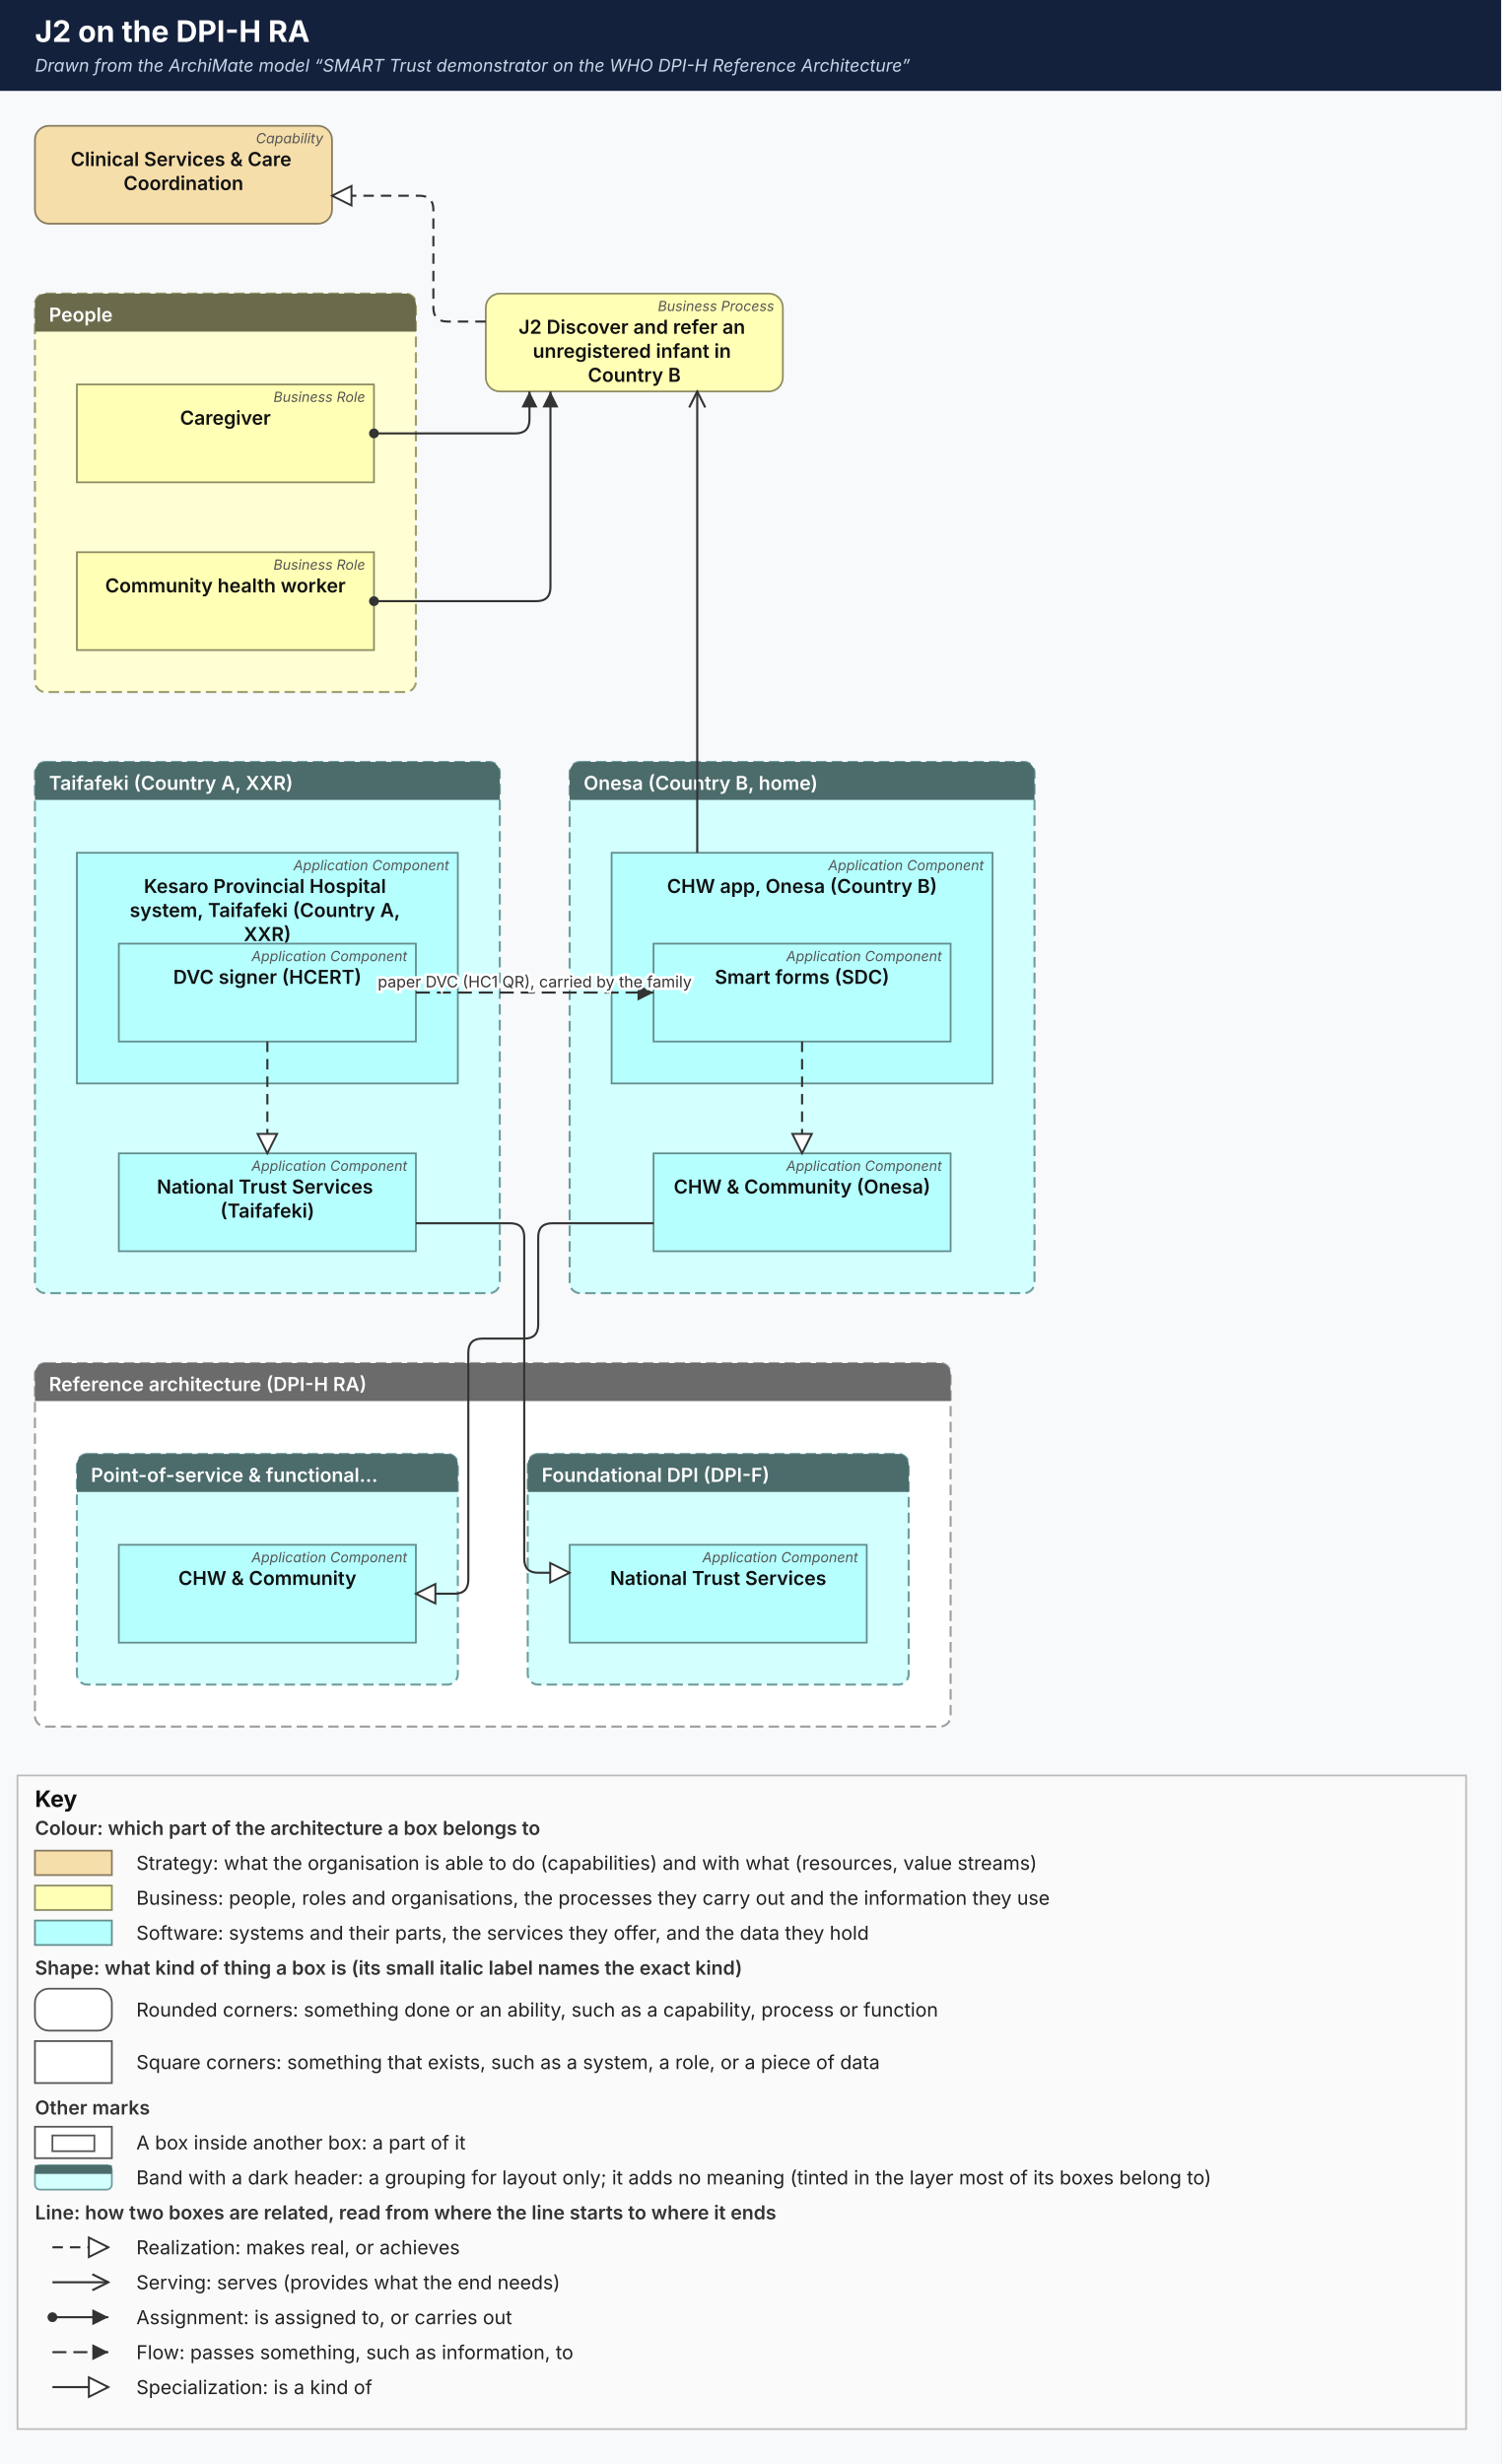
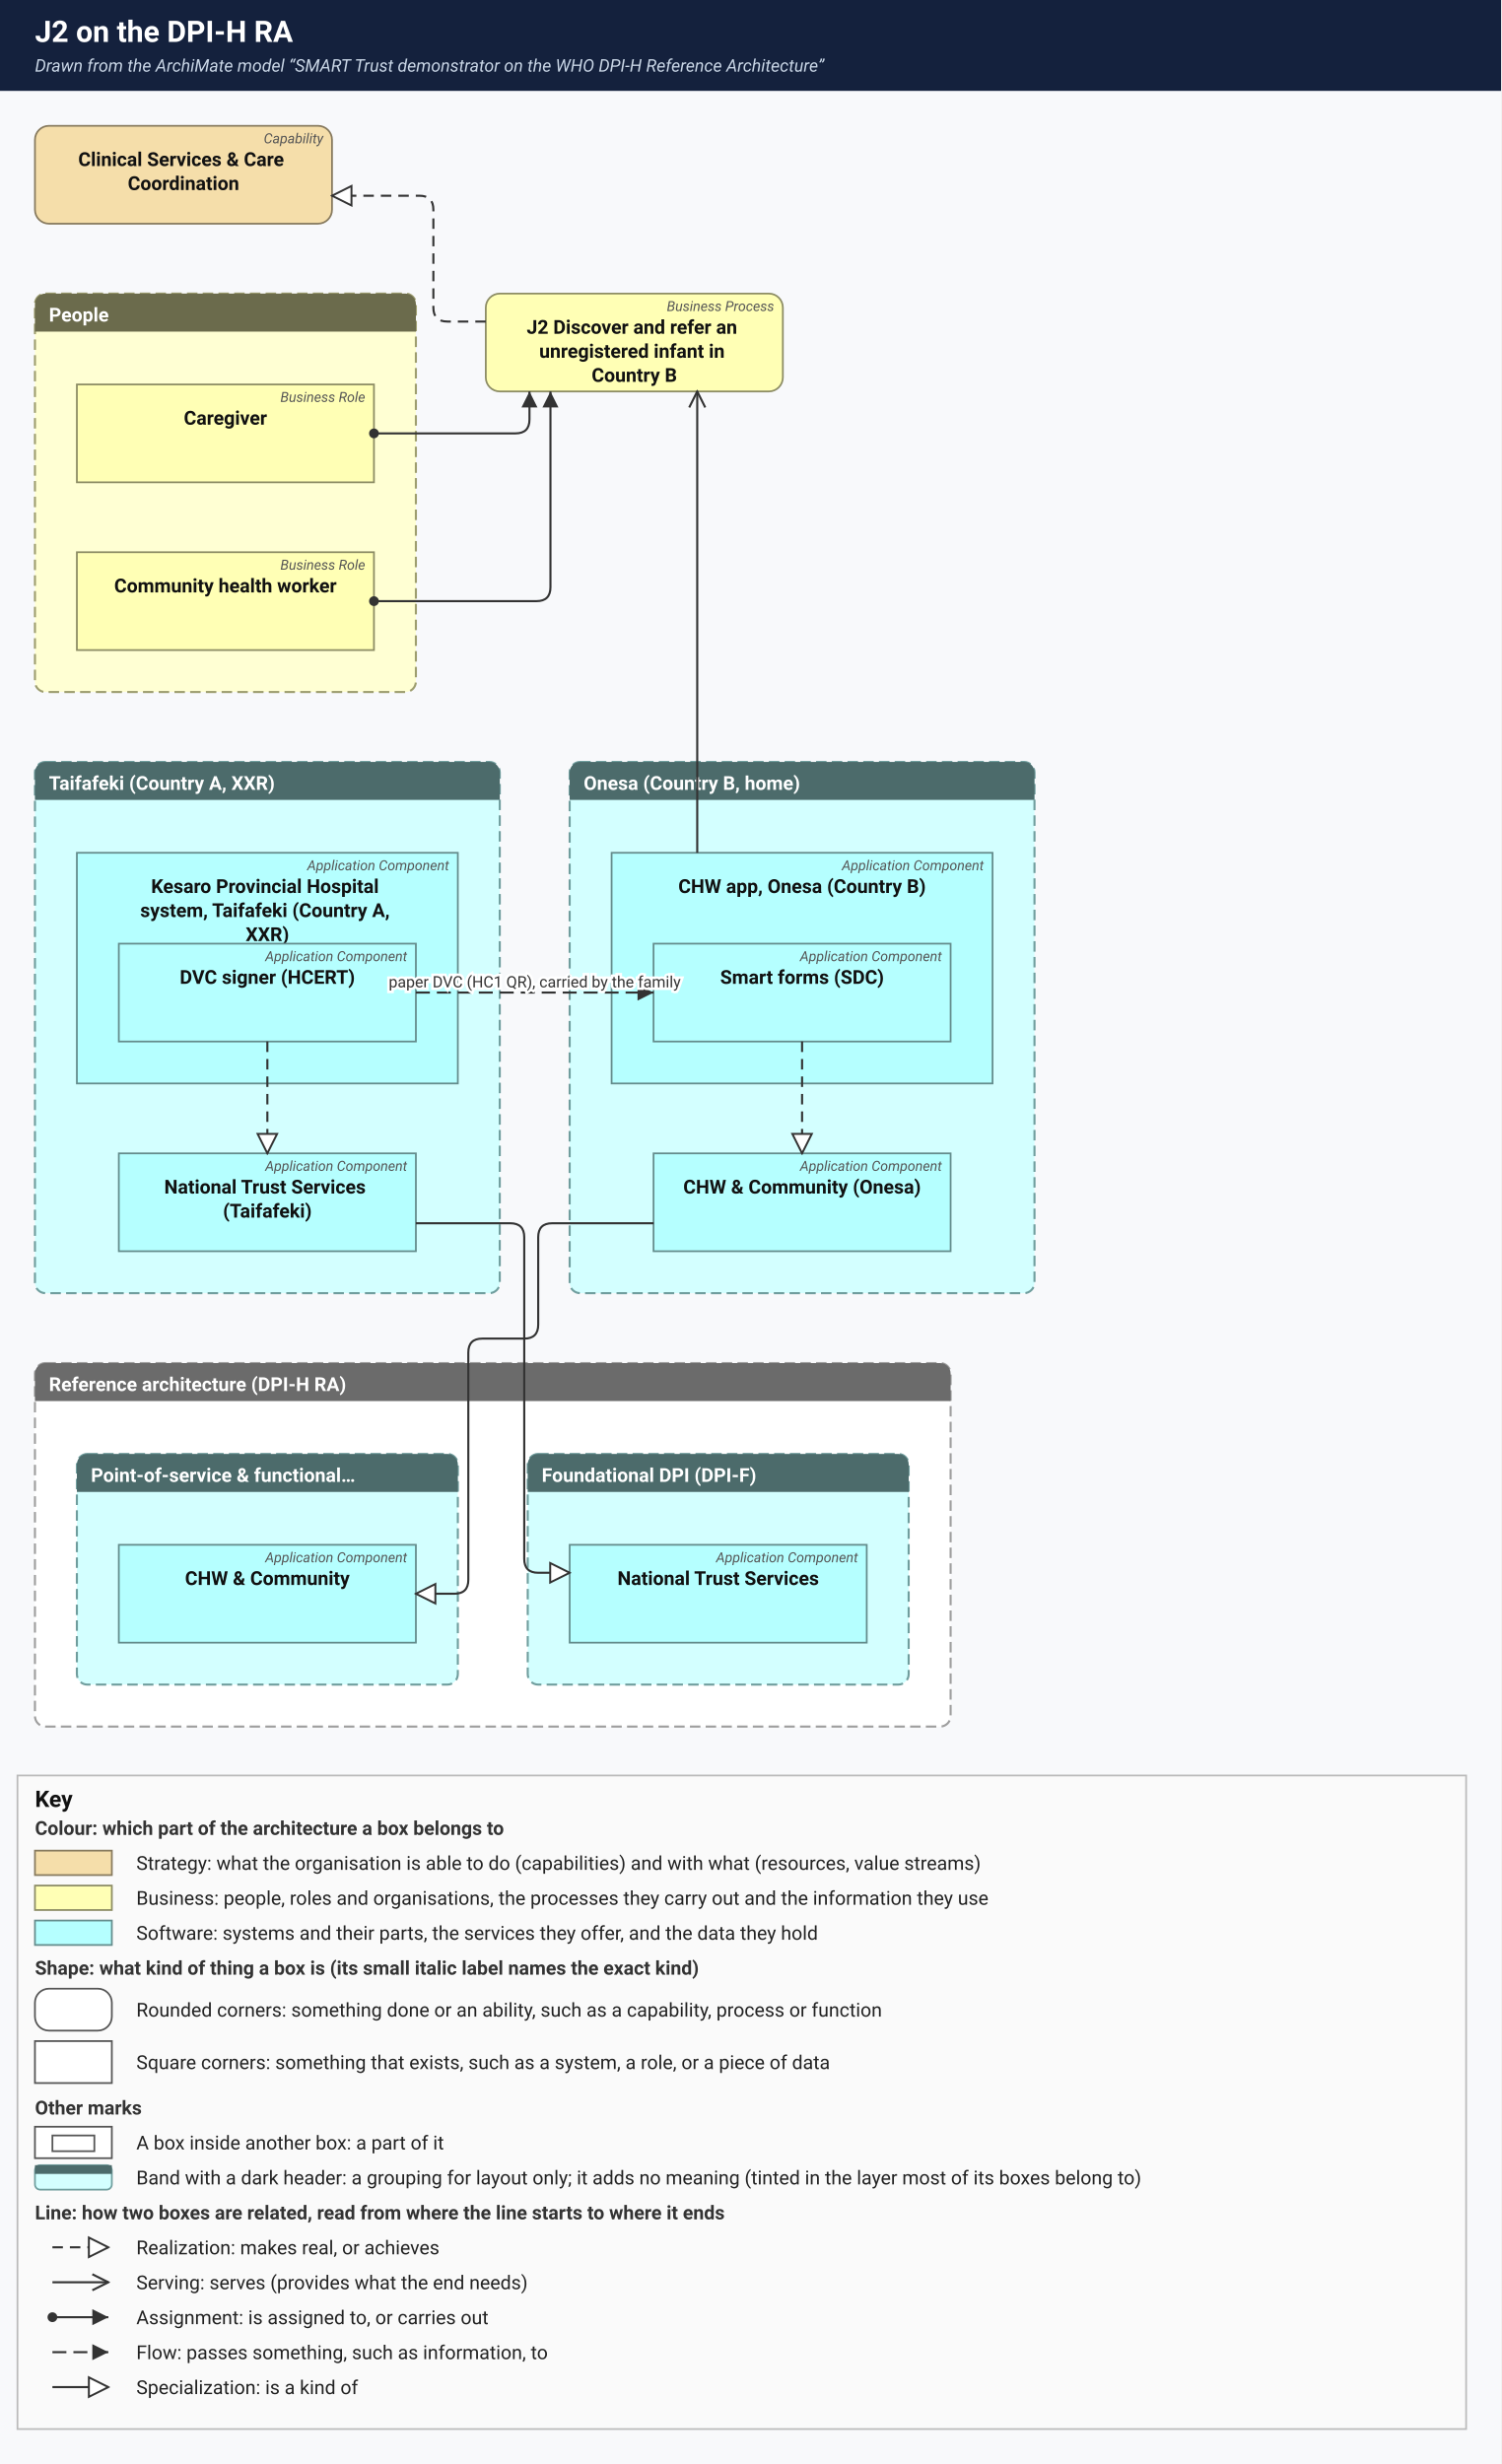
<svg xmlns="http://www.w3.org/2000/svg" viewBox="4 -48 859 1410" width="859" height="1410" role="img" aria-labelledby="av-title">
  <style>
- .av-name{font:600 11px Inter, "Segoe UI", system-ui, -apple-system, Helvetica, Arial, sans-serif;fill:#111}
- .av-type{font:italic 8px Inter, "Segoe UI", system-ui, -apple-system, Helvetica, Arial, sans-serif;fill:#555}
- .av-group{font:600 11px Inter, "Segoe UI", system-ui, -apple-system, Helvetica, Arial, sans-serif;fill:#333}
- .av-note{font:10px Inter, "Segoe UI", system-ui, -apple-system, Helvetica, Arial, sans-serif;fill:#222}
- .av-key{font:11px Inter, "Segoe UI", system-ui, -apple-system, Helvetica, Arial, sans-serif;fill:#222}
- .av-keyh{font:600 11px Inter, "Segoe UI", system-ui, -apple-system, Helvetica, Arial, sans-serif;fill:#333}
- .av-keyt{font:700 13px Inter, "Segoe UI", system-ui, -apple-system, Helvetica, Arial, sans-serif;fill:#111}
- .av-rel{font:9px Inter, "Segoe UI", system-ui, -apple-system, Helvetica, Arial, sans-serif;fill:#333;paint-order:stroke;stroke:#fff;stroke-width:3px}
+ .av-name{font:600 11px system-ui, -apple-system, "Segoe UI", Roboto, "Helvetica Neue", Arial, "Noto Sans", sans-serif;fill:#111}
+ .av-type{font:italic 8px system-ui, -apple-system, "Segoe UI", Roboto, "Helvetica Neue", Arial, "Noto Sans", sans-serif;fill:#555}
+ .av-group{font:600 11px system-ui, -apple-system, "Segoe UI", Roboto, "Helvetica Neue", Arial, "Noto Sans", sans-serif;fill:#333}
+ .av-note{font:10px system-ui, -apple-system, "Segoe UI", Roboto, "Helvetica Neue", Arial, "Noto Sans", sans-serif;fill:#222}
+ .av-key{font:11px system-ui, -apple-system, "Segoe UI", Roboto, "Helvetica Neue", Arial, "Noto Sans", sans-serif;fill:#222}
+ .av-keyh{font:600 11px system-ui, -apple-system, "Segoe UI", Roboto, "Helvetica Neue", Arial, "Noto Sans", sans-serif;fill:#333}
+ .av-keyt{font:700 13px system-ui, -apple-system, "Segoe UI", Roboto, "Helvetica Neue", Arial, "Noto Sans", sans-serif;fill:#111}
+ .av-rel{font:9px system-ui, -apple-system, "Segoe UI", Roboto, "Helvetica Neue", Arial, "Noto Sans", sans-serif;fill:#333;paint-order:stroke;stroke:#fff;stroke-width:3px}
a:hover rect,a:hover polygon,a:focus rect,a:focus polygon{stroke:#06c;stroke-width:2.5}
</style>
  <defs>
    <marker id="arrow-open" viewBox="0 0 12 12" refX="11" refY="6" markerWidth="11" markerHeight="11" orient="auto-start-reverse" markerUnits="userSpaceOnUse">
      <path d="M1 1 L11 6 L1 11" fill="none" stroke="#333" stroke-width="1.3" />
    </marker>
    <marker id="arrow-filled" viewBox="0 0 12 12" refX="11" refY="6" markerWidth="11" markerHeight="11" orient="auto-start-reverse" markerUnits="userSpaceOnUse">
      <path d="M1 1 L11 6 L1 11 Z" fill="#333" />
    </marker>
    <marker id="arrow-small" viewBox="0 0 10 10" refX="9" refY="5" markerWidth="8" markerHeight="8" orient="auto-start-reverse" markerUnits="userSpaceOnUse">
      <path d="M1 1 L9 5 L1 9" fill="none" stroke="#333" stroke-width="1.2" />
    </marker>
    <marker id="triangle-hollow" viewBox="0 0 14 14" refX="13" refY="7" markerWidth="13" markerHeight="13" orient="auto-start-reverse" markerUnits="userSpaceOnUse">
      <path d="M1 1 L13 7 L1 13 Z" fill="#fff" stroke="#333" stroke-width="1.2" />
    </marker>
    <marker id="diamond-filled" viewBox="0 0 16 10" refX="1" refY="5" markerWidth="16" markerHeight="10" orient="auto-start-reverse" markerUnits="userSpaceOnUse">
      <path d="M1 5 L8 1 L15 5 L8 9 Z" fill="#333" />
    </marker>
    <marker id="diamond-hollow" viewBox="0 0 16 10" refX="1" refY="5" markerWidth="16" markerHeight="10" orient="auto-start-reverse" markerUnits="userSpaceOnUse">
      <path d="M1 5 L8 1 L15 5 L8 9 Z" fill="#fff" stroke="#333" stroke-width="1.2" />
    </marker>
    <marker id="dot" viewBox="0 0 8 8" refX="4" refY="4" markerWidth="7" markerHeight="7" orient="auto" markerUnits="userSpaceOnUse">
      <circle cx="4" cy="4" r="3.2" fill="#333" />
    </marker>
    <pattern id="missing" width="8" height="8" patternUnits="userSpaceOnUse" patternTransform="rotate(45)">
      <rect width="8" height="8" fill="#fff" />
      <line x1="0" y1="0" x2="0" y2="8" stroke="#d33" stroke-width="2" />
    </pattern>
  </defs>
  <rect x="4" y="-48" width="859" height="1410" fill="#f8f9fb" />
  <rect x="4" y="-48" width="859" height="52" fill="#14213d" />
-   <text x="24" y="-24" style="font:700 17px Inter, &quot;Segoe UI&quot;, system-ui, -apple-system, Helvetica, Arial, sans-serif;fill:#fff">J2 on the DPI-H RA</text>
-   <text x="24" y="-7" style="font:italic 10px Inter, &quot;Segoe UI&quot;, system-ui, -apple-system, Helvetica, Arial, sans-serif;fill:#c9d6e6">Drawn from the ArchiMate model “SMART Trust demonstrator on the WHO DPI-H Reference Architecture”</text>
+   <text x="24" y="-24" style="font:700 17px system-ui, -apple-system, &quot;Segoe UI&quot;, Roboto, &quot;Helvetica Neue&quot;, Arial, &quot;Noto Sans&quot;, sans-serif;fill:#fff">J2 on the DPI-H RA</text>
+   <text x="24" y="-7" style="font:italic 10px system-ui, -apple-system, &quot;Segoe UI&quot;, Roboto, &quot;Helvetica Neue&quot;, Arial, &quot;Noto Sans&quot;, sans-serif;fill:#c9d6e6">Drawn from the ArchiMate model “SMART Trust demonstrator on the WHO DPI-H Reference Architecture”</text>
  <a href="../../../en/smart-trust-demo/archimate/0.1.0/element/clinical-services-care-coordination/" target="_top">
    <rect x="24" y="24" width="170" height="56" rx="8" fill="#f5deaa" stroke="#877a5e" stroke-width="1" />
    <text class="av-type" x="189" y="34" text-anchor="end">Capability</text>
    <text class="av-name" x="109" y="47" text-anchor="middle">
      <tspan x="109" dy="0">Clinical Services &amp; Care</tspan>
      <tspan x="109" dy="13.75">Coordination</tspan>
    </text>
  </a>
  <a href="../../../en/smart-trust-demo/archimate/0.1.0/element/people/" target="_top">
    <rect x="24" y="120" width="218" height="228" rx="6" fill="#ffffd3" stroke="#9e9e70" stroke-width="1.2" stroke-dasharray="6 3" />
    <path d="M24 126 a6 6 0 0 1 6 -6 h206 a6 6 0 0 1 6 6 v15.75 h-218 z" fill="#6b6b4c" />
    <text class="av-group" x="32" y="136" style="fill:#fff">People</text>
  </a>
  <a href="../../../en/smart-trust-demo/archimate/0.1.0/element/caregiver/" target="_top">
    <rect x="48" y="172" width="170" height="56" fill="#ffffb5" stroke="#8c8c64" stroke-width="1" />
    <text class="av-type" x="213" y="182" text-anchor="end">Business Role</text>
    <text class="av-name" x="133" y="195" text-anchor="middle">
      <tspan x="133" dy="0">Caregiver</tspan>
    </text>
  </a>
  <a href="../../../en/smart-trust-demo/archimate/0.1.0/element/community-health-worker/" target="_top">
    <rect x="48" y="268" width="170" height="56" fill="#ffffb5" stroke="#8c8c64" stroke-width="1" />
    <text class="av-type" x="213" y="278" text-anchor="end">Business Role</text>
    <text class="av-name" x="133" y="291" text-anchor="middle">
      <tspan x="133" dy="0">Community health worker</tspan>
    </text>
  </a>
  <a href="../../../en/smart-trust-demo/archimate/0.1.0/element/j2-discover-and-refer-an-unregistered-infant-in-country-b/" target="_top">
    <rect x="282" y="120" width="170" height="56" rx="8" fill="#ffffb5" stroke="#8c8c64" stroke-width="1" />
    <text class="av-type" x="447" y="130" text-anchor="end">Business Process</text>
    <text class="av-name" x="367" y="143" text-anchor="middle">
      <tspan x="367" dy="0">J2 Discover and refer an</tspan>
      <tspan x="367" dy="13.75">unregistered infant in</tspan>
      <tspan x="367" dy="13.75">Country B</tspan>
    </text>
  </a>
  <a href="../../../en/smart-trust-demo/archimate/0.1.0/element/taifafeki-country-a-xxr/" target="_top">
    <rect x="24" y="388" width="266" height="304" rx="6" fill="#d3ffff" stroke="#709e9e" stroke-width="1.2" stroke-dasharray="6 3" />
    <path d="M24 394 a6 6 0 0 1 6 -6 h254 a6 6 0 0 1 6 6 v15.75 h-266 z" fill="#4c6b6b" />
    <text class="av-group" x="32" y="404" style="fill:#fff">Taifafeki (Country A, XXR)</text>
  </a>
  <a href="../../../en/smart-trust-demo/archimate/0.1.0/element/kesaro-provincial-hospital-system-taifafeki-country-a-xxr/" target="_top">
    <rect x="48" y="440" width="218" height="132" fill="#b5ffff" stroke="#648c8c" stroke-width="1" />
    <text class="av-type" x="261" y="450" text-anchor="end">Application Component</text>
    <text class="av-name" x="157" y="463" text-anchor="middle">
      <tspan x="157" dy="0">Kesaro Provincial Hospital</tspan>
      <tspan x="157" dy="13.75">system, Taifafeki (Country A,</tspan>
      <tspan x="157" dy="13.75">XXR)</tspan>
    </text>
  </a>
  <a href="../../../en/smart-trust-demo/archimate/0.1.0/element/dvc-signer-hcert/" target="_top">
    <rect x="72" y="492" width="170" height="56" fill="#b5ffff" stroke="#648c8c" stroke-width="1" />
    <text class="av-type" x="237" y="502" text-anchor="end">Application Component</text>
    <text class="av-name" x="157" y="515" text-anchor="middle">
      <tspan x="157" dy="0">DVC signer (HCERT)</tspan>
    </text>
  </a>
  <a href="../../../en/smart-trust-demo/archimate/0.1.0/element/national-trust-services-taifafeki/" target="_top">
    <rect x="72" y="612" width="170" height="56" fill="#b5ffff" stroke="#648c8c" stroke-width="1" />
    <text class="av-type" x="237" y="622" text-anchor="end">Application Component</text>
    <text class="av-name" x="157" y="635" text-anchor="middle">
      <tspan x="157" dy="0">National Trust Services</tspan>
      <tspan x="157" dy="13.75">(Taifafeki)</tspan>
    </text>
  </a>
  <a href="../../../en/smart-trust-demo/archimate/0.1.0/element/onesa-country-b-home/" target="_top">
    <rect x="330" y="388" width="266" height="304" rx="6" fill="#d3ffff" stroke="#709e9e" stroke-width="1.2" stroke-dasharray="6 3" />
    <path d="M330 394 a6 6 0 0 1 6 -6 h254 a6 6 0 0 1 6 6 v15.75 h-266 z" fill="#4c6b6b" />
    <text class="av-group" x="338" y="404" style="fill:#fff">Onesa (Country B, home)</text>
  </a>
  <a href="../../../en/smart-trust-demo/archimate/0.1.0/element/chw-app-onesa-country-b/" target="_top">
    <rect x="354" y="440" width="218" height="132" fill="#b5ffff" stroke="#648c8c" stroke-width="1" />
    <text class="av-type" x="567" y="450" text-anchor="end">Application Component</text>
    <text class="av-name" x="463" y="463" text-anchor="middle">
      <tspan x="463" dy="0">CHW app, Onesa (Country B)</tspan>
    </text>
  </a>
  <a href="../../../en/smart-trust-demo/archimate/0.1.0/element/smart-forms-sdc/" target="_top">
    <rect x="378" y="492" width="170" height="56" fill="#b5ffff" stroke="#648c8c" stroke-width="1" />
    <text class="av-type" x="543" y="502" text-anchor="end">Application Component</text>
    <text class="av-name" x="463" y="515" text-anchor="middle">
      <tspan x="463" dy="0">Smart forms (SDC)</tspan>
    </text>
  </a>
  <a href="../../../en/smart-trust-demo/archimate/0.1.0/element/chw-community-onesa/" target="_top">
    <rect x="378" y="612" width="170" height="56" fill="#b5ffff" stroke="#648c8c" stroke-width="1" />
    <text class="av-type" x="543" y="622" text-anchor="end">Application Component</text>
    <text class="av-name" x="463" y="635" text-anchor="middle">
      <tspan x="463" dy="0">CHW &amp; Community (Onesa)</tspan>
    </text>
  </a>
  <a href="../../../en/smart-trust-demo/archimate/0.1.0/element/reference-architecture-dpi-h-ra/" target="_top">
    <rect x="24" y="732" width="524" height="208" rx="6" fill="#ffffff" stroke="#9e9e9e" stroke-width="1.2" stroke-dasharray="6 3" />
    <path d="M24 738 a6 6 0 0 1 6 -6 h512 a6 6 0 0 1 6 6 v15.75 h-524 z" fill="#6b6b6b" />
    <text class="av-group" x="32" y="748" style="fill:#fff">Reference architecture (DPI-H RA)</text>
  </a>
  <a href="../../../en/smart-trust-demo/archimate/0.1.0/element/point-of-service-functional-applications/" target="_top">
    <rect x="48" y="784" width="218" height="132" rx="6" fill="#d3ffff" stroke="#709e9e" stroke-width="1.2" stroke-dasharray="6 3" />
    <path d="M48 790 a6 6 0 0 1 6 -6 h206 a6 6 0 0 1 6 6 v15.75 h-218 z" fill="#4c6b6b" />
    <text class="av-group" x="56" y="800" style="fill:#fff">Point-of-service &amp; functional…</text>
  </a>
  <a href="../../../en/smart-trust-demo/archimate/0.1.0/element/chw-community/" target="_top">
    <rect x="72" y="836" width="170" height="56" fill="#b5ffff" stroke="#648c8c" stroke-width="1" />
    <text class="av-type" x="237" y="846" text-anchor="end">Application Component</text>
    <text class="av-name" x="157" y="859" text-anchor="middle">
      <tspan x="157" dy="0">CHW &amp; Community</tspan>
    </text>
  </a>
  <a href="../../../en/smart-trust-demo/archimate/0.1.0/element/foundational-dpi-dpi-f/" target="_top">
    <rect x="306" y="784" width="218" height="132" rx="6" fill="#d3ffff" stroke="#709e9e" stroke-width="1.2" stroke-dasharray="6 3" />
    <path d="M306 790 a6 6 0 0 1 6 -6 h206 a6 6 0 0 1 6 6 v15.75 h-218 z" fill="#4c6b6b" />
    <text class="av-group" x="314" y="800" style="fill:#fff">Foundational DPI (DPI-F)</text>
  </a>
  <a href="../../../en/smart-trust-demo/archimate/0.1.0/element/national-trust-services/" target="_top">
    <rect x="330" y="836" width="170" height="56" fill="#b5ffff" stroke="#648c8c" stroke-width="1" />
    <text class="av-type" x="495" y="846" text-anchor="end">Application Component</text>
    <text class="av-name" x="415" y="859" text-anchor="middle">
      <tspan x="415" dy="0">National Trust Services</tspan>
    </text>
  </a>
  <a href="../../../en/smart-trust-demo/archimate/0.1.0/relationship/id-aeaebf6aec985b1c8449ea3ecb74074b/" target="_top">
    <path d="M218 200 L299 200 Q307 200 307 192 L307 176" fill="none" stroke="#333" stroke-width="1.2" marker-start="url(#dot)" marker-end="url(#arrow-filled)" />
    <path d="M218 200 L299 200 Q307 200 307 192 L307 176" fill="none" stroke="transparent" stroke-width="8" />
  </a>
  <a href="../../../en/smart-trust-demo/archimate/0.1.0/relationship/id-eab30403921152299e8ce54020511cf9/" target="_top">
    <path d="M218 296 L311 296 Q319 296 319 288 L319 176" fill="none" stroke="#333" stroke-width="1.2" marker-start="url(#dot)" marker-end="url(#arrow-filled)" />
    <path d="M218 296 L311 296 Q319 296 319 288 L319 176" fill="none" stroke="transparent" stroke-width="8" />
  </a>
  <a href="../../../en/smart-trust-demo/archimate/0.1.0/relationship/id-2c6b448e53375a6fbb2d63159f9ddba0/" target="_top">
    <path d="M282 136 L260 136 Q252 136 252 128 L252 72 Q252 64 244 64 L194 64" fill="none" stroke="#333" stroke-width="1.2" stroke-dasharray="6 4" marker-end="url(#triangle-hollow)" />
    <path d="M282 136 L260 136 Q252 136 252 128 L252 72 Q252 64 244 64 L194 64" fill="none" stroke="transparent" stroke-width="8" />
  </a>
  <a href="../../../en/smart-trust-demo/archimate/0.1.0/relationship/id-b2ed2a33c41058dfa774ce60c12ccc8e/" target="_top">
    <path d="M157 548 L157 612" fill="none" stroke="#333" stroke-width="1.2" stroke-dasharray="6 4" marker-end="url(#triangle-hollow)" />
    <path d="M157 548 L157 612" fill="none" stroke="transparent" stroke-width="8" />
  </a>
  <a href="../../../en/smart-trust-demo/archimate/0.1.0/relationship/id-08909a1d794551be8b82d3982bc77dbb/" target="_top">
    <path d="M242 520 L302 520 Q310 520 318 520 L378 520" fill="none" stroke="#333" stroke-width="1.2" stroke-dasharray="8 4" marker-end="url(#arrow-filled)" />
    <path d="M242 520 L302 520 Q310 520 318 520 L378 520" fill="none" stroke="transparent" stroke-width="8" />
    <text class="av-rel" x="310" y="517" text-anchor="middle">paper DVC (HC1 QR), carried by the family</text>
  </a>
  <a href="../../../en/smart-trust-demo/archimate/0.1.0/relationship/id-ddd5d6874e615d5589608b0b8d2eea59/" target="_top">
    <path d="M242 652 L296 652 Q304 652 304 660 L304 844 Q304 852 312 852 L330 852" fill="none" stroke="#333" stroke-width="1.2" marker-end="url(#triangle-hollow)" />
    <path d="M242 652 L296 652 Q304 652 304 660 L304 844 Q304 852 312 852 L330 852" fill="none" stroke="transparent" stroke-width="8" />
  </a>
  <a href="../../../en/smart-trust-demo/archimate/0.1.0/relationship/id-a55976d3a9f65bec8485ffc9c1c1c60e/" target="_top">
    <path d="M403 440 L403 176" fill="none" stroke="#333" stroke-width="1.2" marker-end="url(#arrow-open)" />
    <path d="M403 440 L403 176" fill="none" stroke="transparent" stroke-width="8" />
  </a>
  <a href="../../../en/smart-trust-demo/archimate/0.1.0/relationship/id-a86c58fdc6f35c1aa23a05a9974019c6/" target="_top">
    <path d="M463 548 L463 612" fill="none" stroke="#333" stroke-width="1.2" stroke-dasharray="6 4" marker-end="url(#triangle-hollow)" />
    <path d="M463 548 L463 612" fill="none" stroke="transparent" stroke-width="8" />
  </a>
  <a href="../../../en/smart-trust-demo/archimate/0.1.0/relationship/id-c203dedcf52053f6889e0c2cffe5e0c8/" target="_top">
    <path d="M378 652 L320 652 Q312 652 312 660 L312 710 Q312 718 304 718 L280 718 Q272 718 272 726 L272 856 Q272 864 264 864 L242 864" fill="none" stroke="#333" stroke-width="1.2" marker-end="url(#triangle-hollow)" />
    <path d="M378 652 L320 652 Q312 652 312 660 L312 710 Q312 718 304 718 L280 718 Q272 718 272 726 L272 856 Q272 864 264 864 L242 864" fill="none" stroke="transparent" stroke-width="8" />
  </a>
  <g class="av-legend">
    <rect x="14" y="968" width="829" height="374" fill="#fafafa" stroke="#bbb" />
    <text class="av-keyt" x="24" y="986">Key</text>
    <text class="av-keyh" x="24" y="1002">Colour: which part of the architecture a box belongs to</text>
    <rect x="24" y="1011" width="44" height="14" fill="#f5deaa" stroke="#877a5e" />
    <text class="av-key" x="82" y="1022">Strategy: what the organisation is able to do (capabilities) and with what (resources, value streams)</text>
    <rect x="24" y="1031" width="44" height="14" fill="#ffffb5" stroke="#8c8c64" />
    <text class="av-key" x="82" y="1042">Business: people, roles and organisations, the processes they carry out and the information they use</text>
    <rect x="24" y="1051" width="44" height="14" fill="#b5ffff" stroke="#648c8c" />
    <text class="av-key" x="82" y="1062">Software: systems and their parts, the services they offer, and the data they hold</text>
    <text class="av-keyh" x="24" y="1082">Shape: what kind of thing a box is (its small italic label names the exact kind)</text>
    <rect x="24" y="1090" width="44" height="24" rx="8" fill="#fff" stroke="#555" />
    <text class="av-key" x="82" y="1106">Rounded corners: something done or an ability, such as a capability, process or function</text>
    <rect x="24" y="1120" width="44" height="24" fill="#fff" stroke="#555" />
    <text class="av-key" x="82" y="1136">Square corners: something that exists, such as a system, a role, or a piece of data</text>
    <text class="av-keyh" x="24" y="1162">Other marks</text>
    <rect x="24" y="1169" width="44" height="18" fill="#fff" stroke="#555" />
    <rect x="34" y="1174" width="24" height="9" fill="#fff" stroke="#555" />
    <text class="av-key" x="82" y="1182">A box inside another box: a part of it</text>
    <rect x="24" y="1191" width="44" height="14" rx="3" fill="#d3ffff" stroke="#709e9e" />
    <rect x="24" y="1191" width="44" height="5" fill="#4c6b6b" />
    <text class="av-key" x="82" y="1202">Band with a dark header: a grouping for layout only; it adds no meaning (tinted in the layer most of its boxes belong to)</text>
    <text class="av-keyh" x="24" y="1222">Line: how two boxes are related, read from where the line starts to where it ends</text>
    <path d="M34 1238 L66 1238" fill="none" stroke="#333" stroke-width="1.2" stroke-dasharray="6 4" marker-end="url(#triangle-hollow)" />
    <text class="av-key" x="82" y="1242">Realization: makes real, or achieves</text>
    <path d="M34 1258 L66 1258" fill="none" stroke="#333" stroke-width="1.2" marker-end="url(#arrow-open)" />
    <text class="av-key" x="82" y="1262">Serving: serves (provides what the end needs)</text>
    <path d="M34 1278 L66 1278" fill="none" stroke="#333" stroke-width="1.2" marker-start="url(#dot)" marker-end="url(#arrow-filled)" />
    <text class="av-key" x="82" y="1282">Assignment: is assigned to, or carries out</text>
    <path d="M34 1298 L66 1298" fill="none" stroke="#333" stroke-width="1.2" stroke-dasharray="8 4" marker-end="url(#arrow-filled)" />
    <text class="av-key" x="82" y="1302">Flow: passes something, such as information, to</text>
    <path d="M34 1318 L66 1318" fill="none" stroke="#333" stroke-width="1.2" marker-end="url(#triangle-hollow)" />
    <text class="av-key" x="82" y="1322">Specialization: is a kind of</text>
  </g>
</svg>
